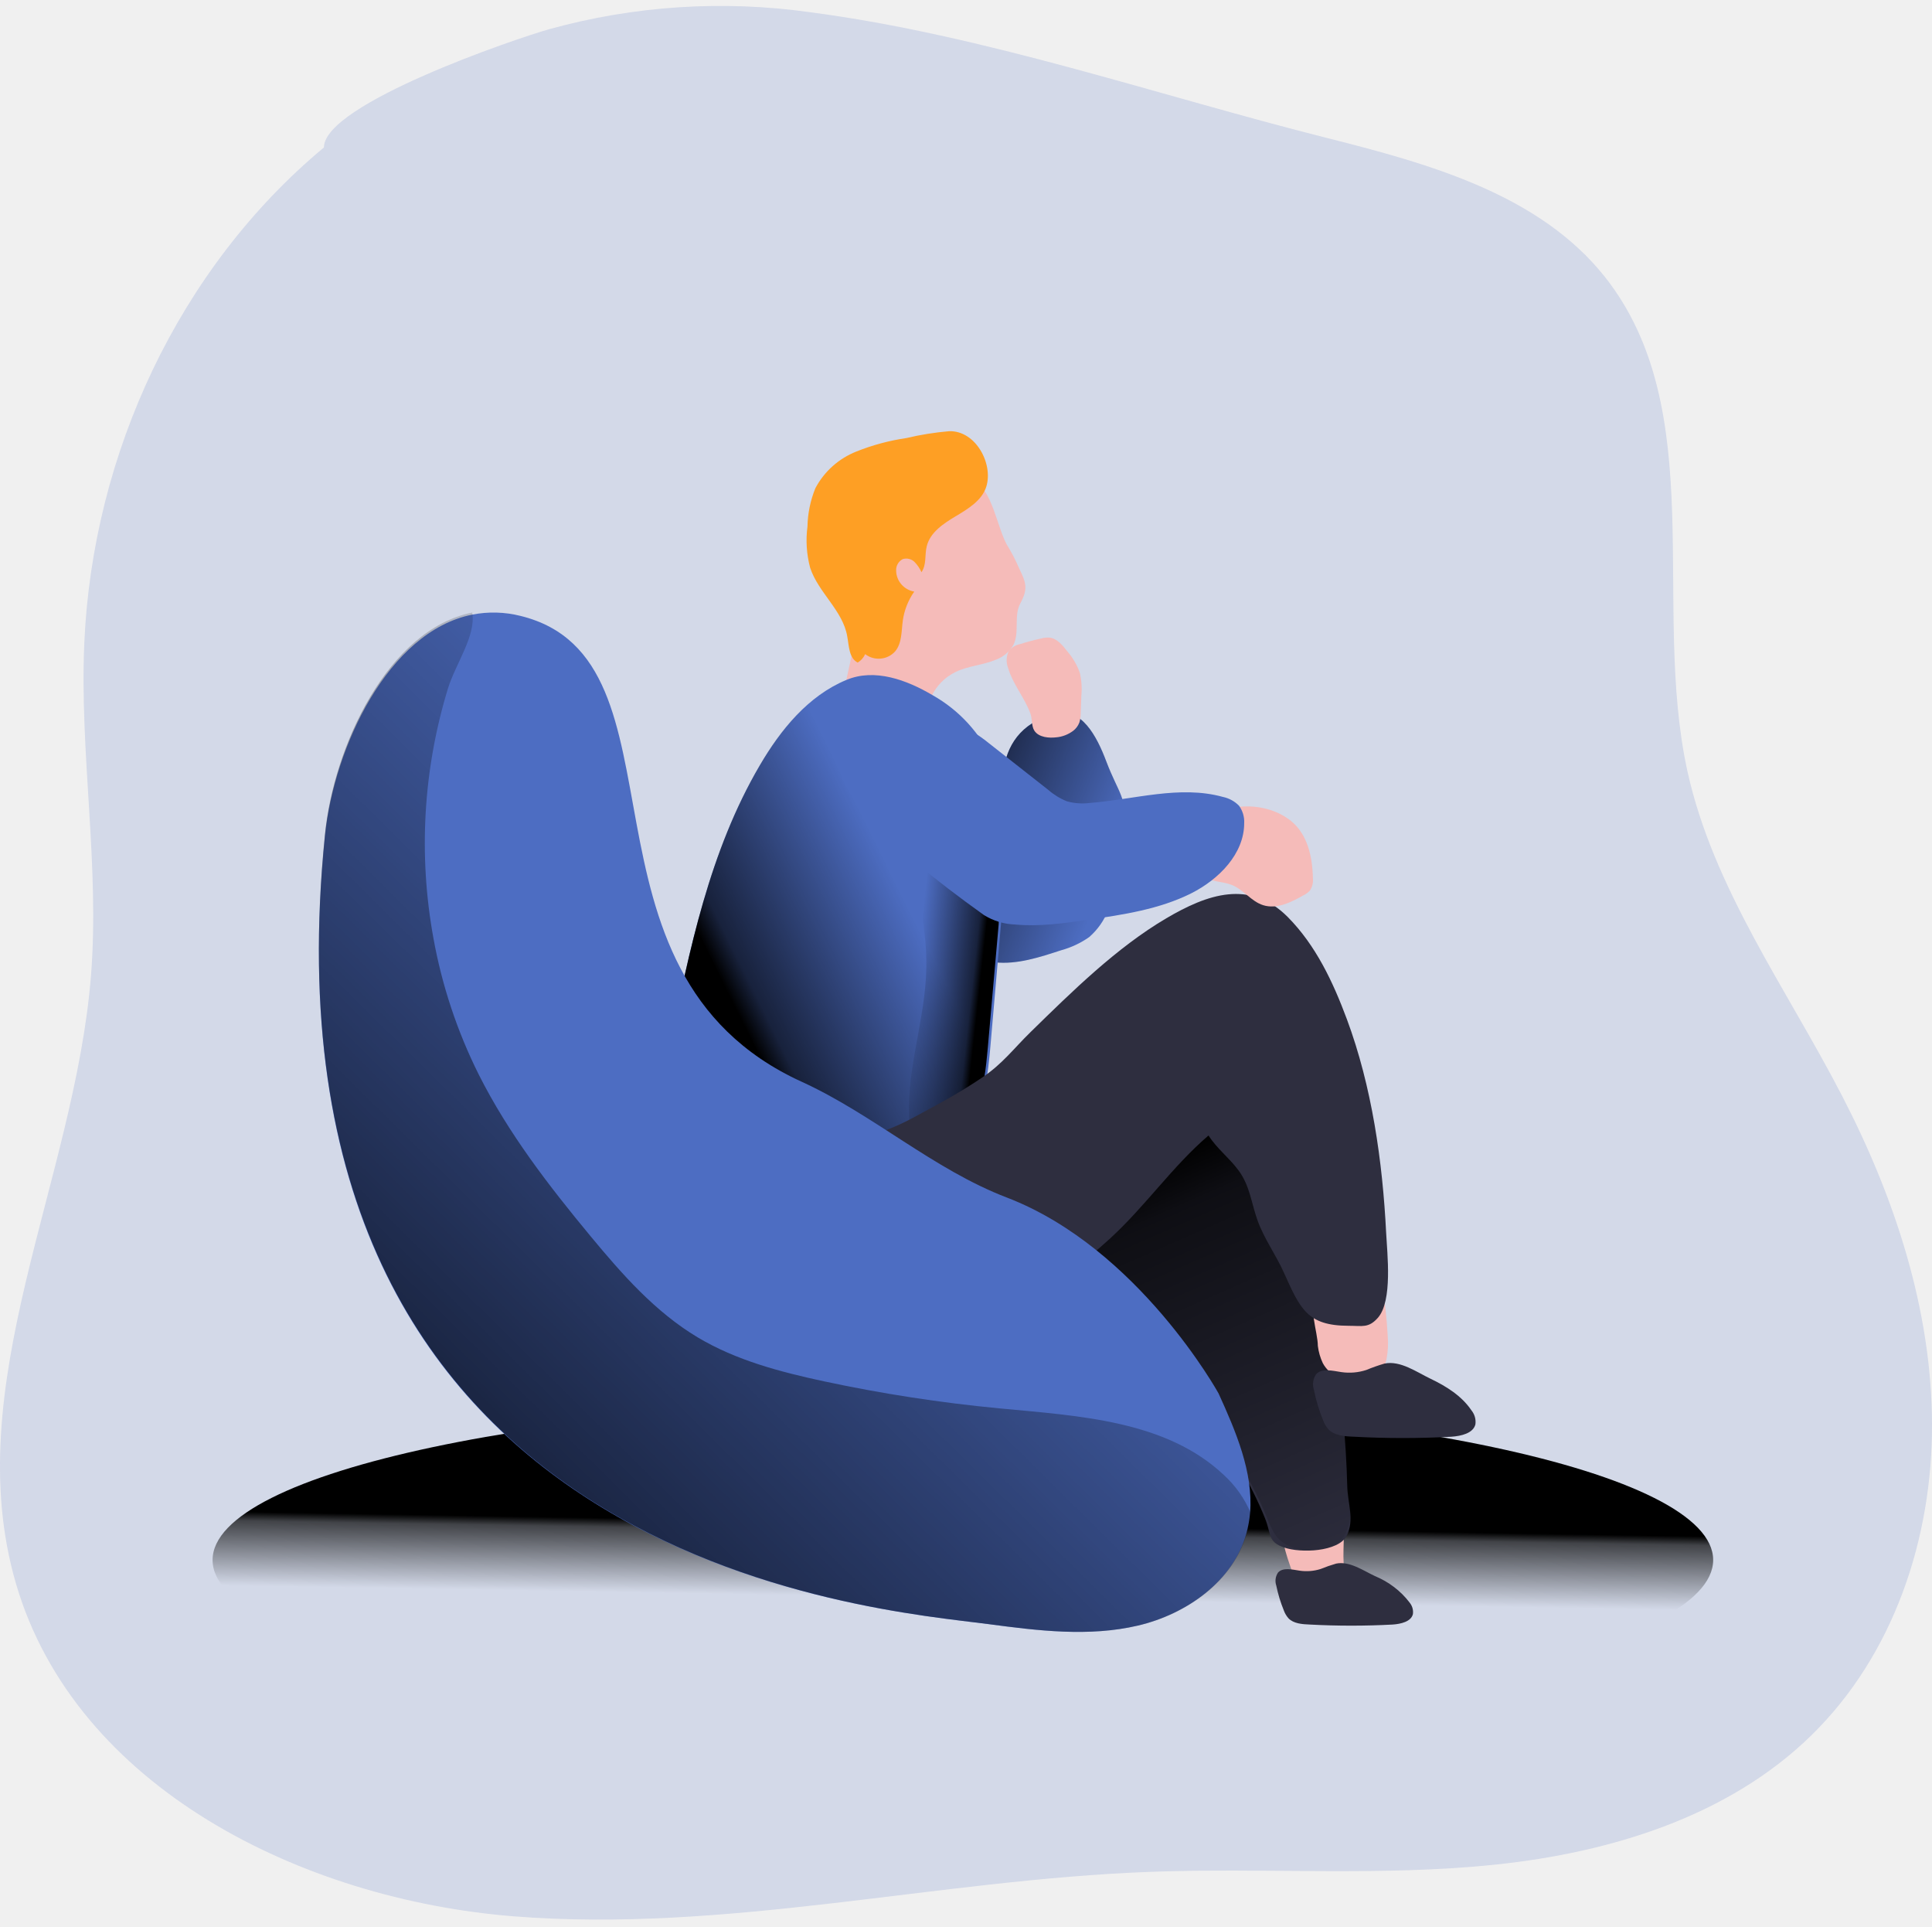
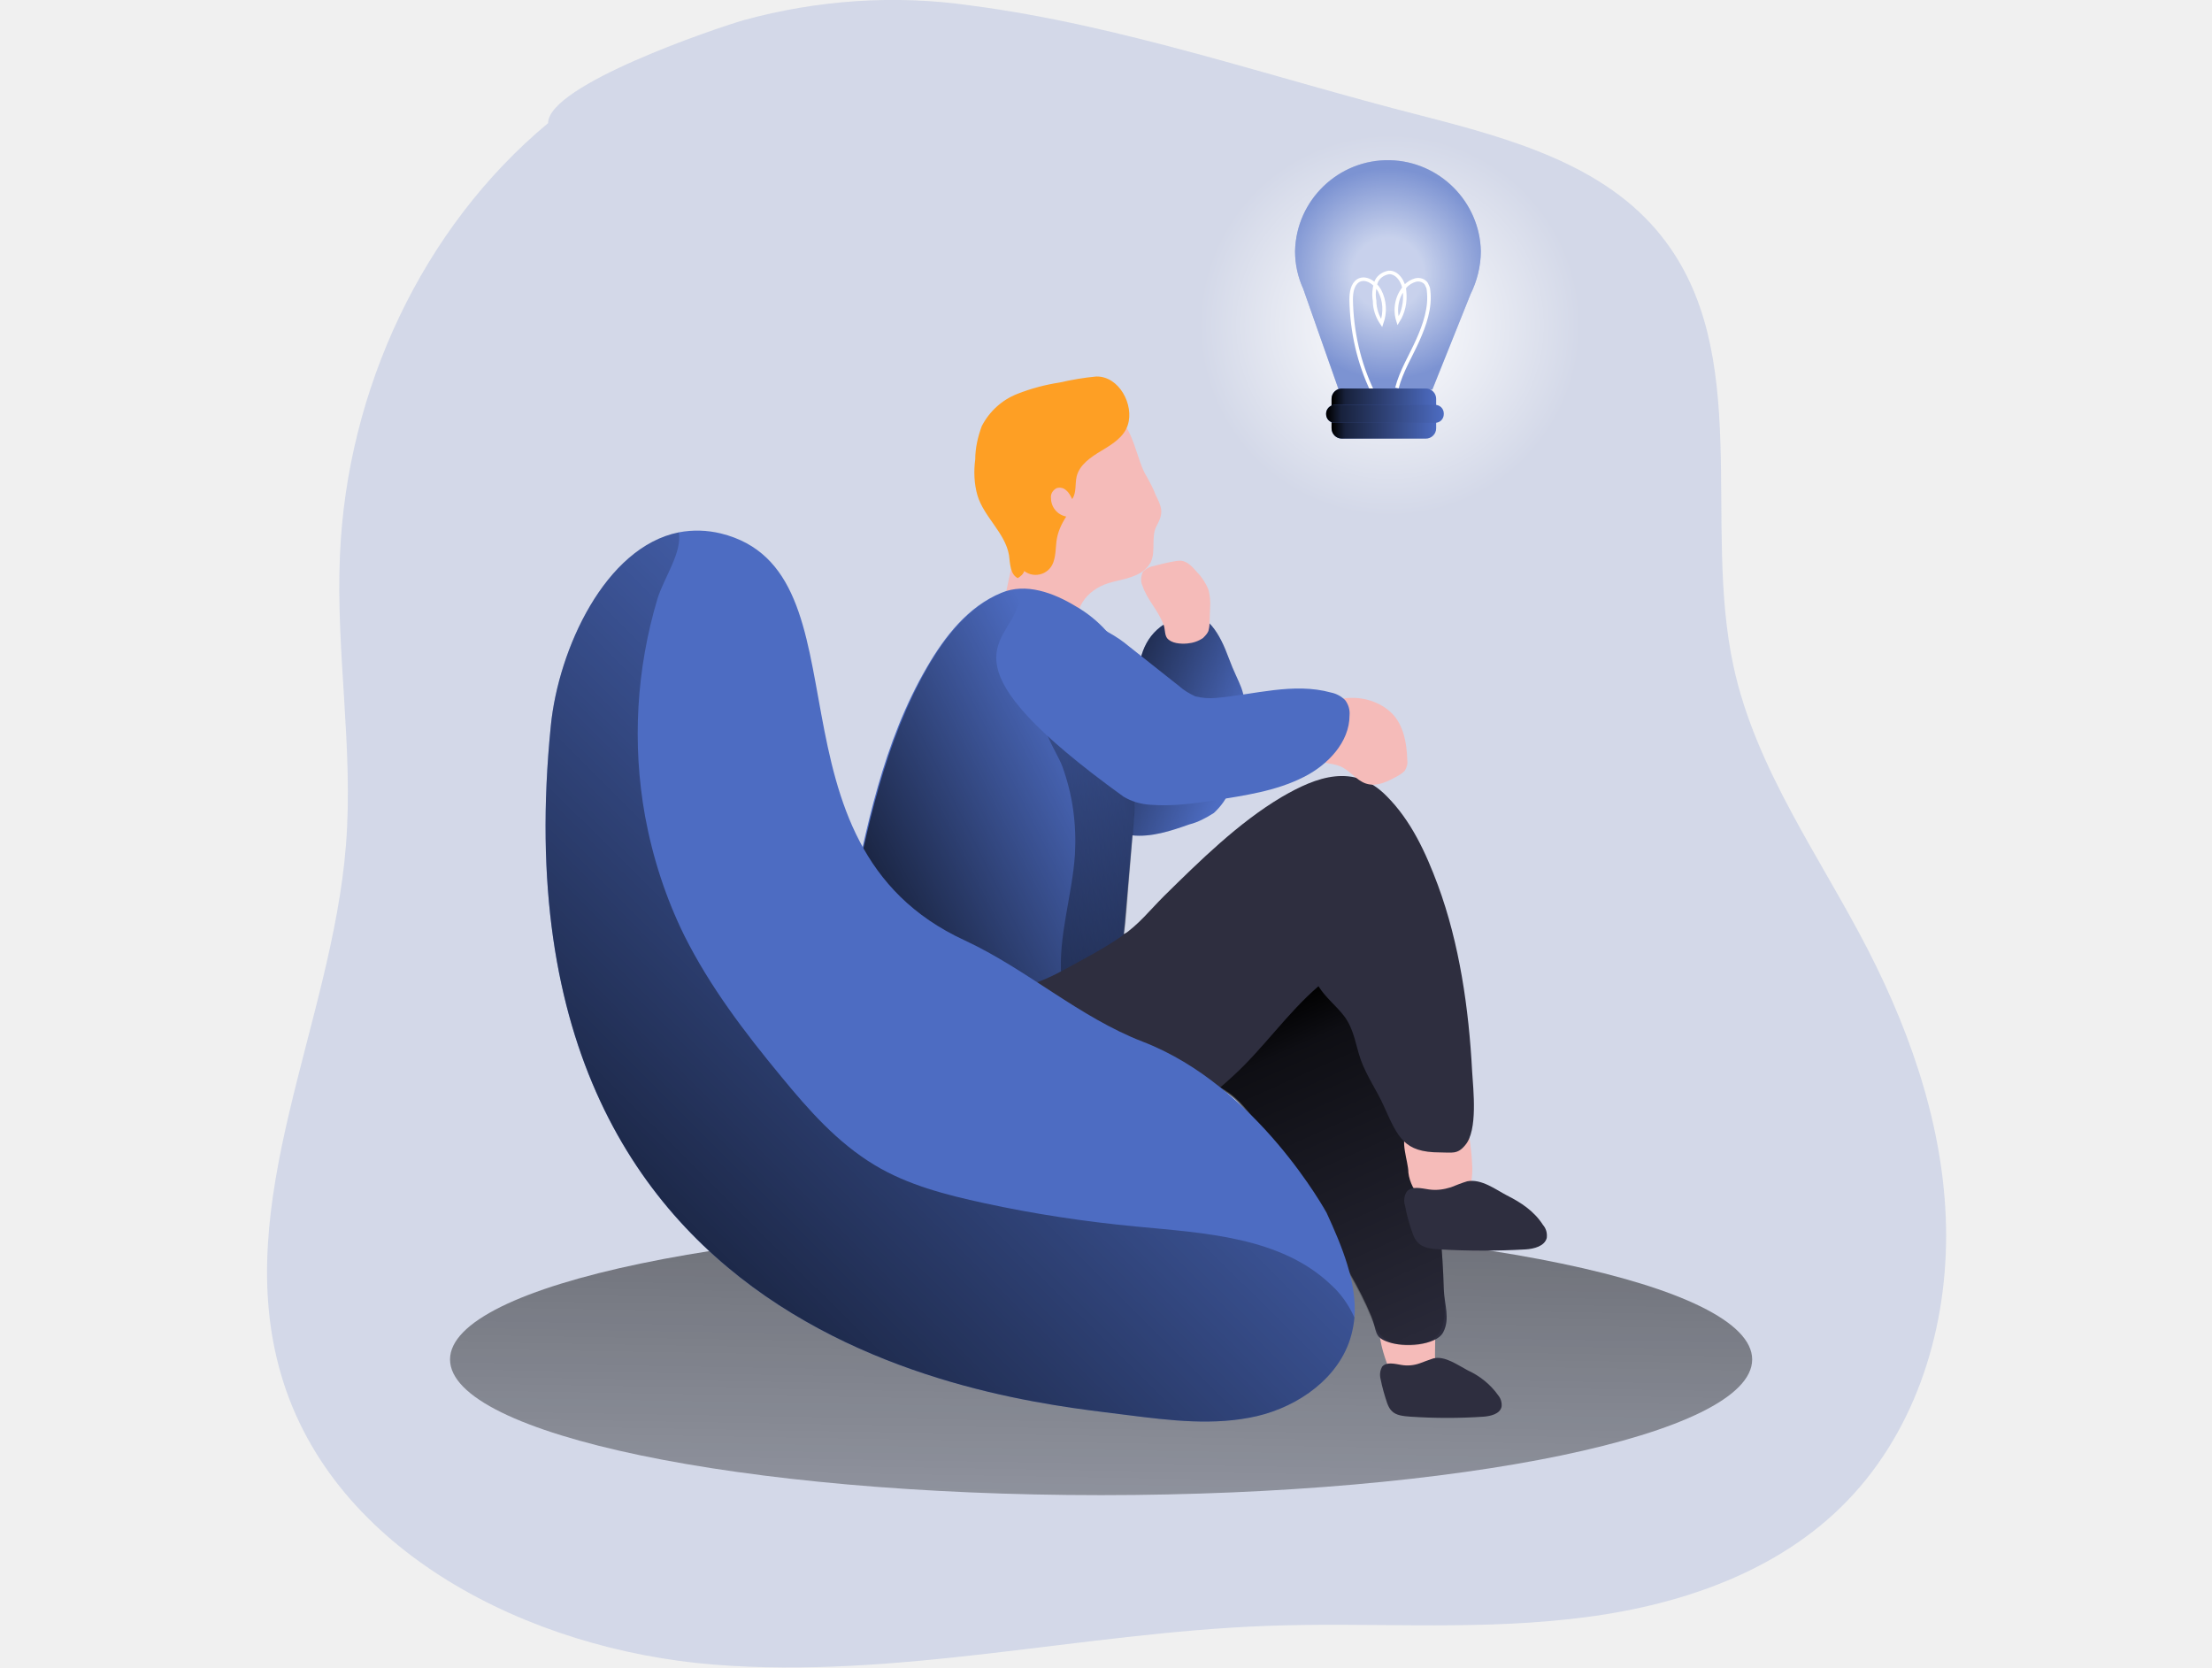
- <svg xmlns="http://www.w3.org/2000/svg" width="350px" height="349px" viewBox="0 0 350 349" version="1.1">
-   <defs>
-     <linearGradient x1="50.905%" y1="38.507%" x2="49.067%" y2="61.819%" id="linearGradient-1">
-       <stop stop-color="#000000" offset="1%" />
-       <stop stop-color="#000000" stop-opacity="0.69" offset="13%" />
-       <stop stop-color="#000000" stop-opacity="0" offset="100%" />
-     </linearGradient>
-     <linearGradient x1="42.272%" y1="41.465%" x2="96.838%" y2="57.369%" id="linearGradient-2">
-       <stop stop-color="#000000" offset="1%" />
-       <stop stop-color="#000000" stop-opacity="0.69" offset="13%" />
-       <stop stop-color="#000000" stop-opacity="0" offset="100%" />
-     </linearGradient>
-     <linearGradient x1="46.113%" y1="21.77%" x2="79.77%" y2="113.209%" id="linearGradient-3">
-       <stop stop-color="#000000" offset="1%" />
-       <stop stop-color="#000000" stop-opacity="0.69" offset="13%" />
-       <stop stop-color="#000000" stop-opacity="0" offset="100%" />
-     </linearGradient>
-     <linearGradient x1="24.664%" y1="71.439%" x2="67.373%" y2="40.288%" id="linearGradient-4">
-       <stop stop-color="#000000" offset="1%" />
-       <stop stop-color="#000000" stop-opacity="0.69" offset="13%" />
-       <stop stop-color="#000000" stop-opacity="0" offset="100%" />
-     </linearGradient>
-     <linearGradient x1="80.735%" y1="60.707%" x2="27.345%" y2="43.894%" id="linearGradient-5">
-       <stop stop-color="#000000" offset="1%" />
-       <stop stop-color="#000000" stop-opacity="0.69" offset="13%" />
-       <stop stop-color="#000000" stop-opacity="0" offset="100%" />
-     </linearGradient>
-     <linearGradient x1="11.429%" y1="94.284%" x2="72.77%" y2="27.159%" id="linearGradient-6">
-       <stop stop-color="#000000" offset="1%" />
-       <stop stop-color="#000000" stop-opacity="0.69" offset="13%" />
-       <stop stop-color="#000000" stop-opacity="0" offset="100%" />
-     </linearGradient>
-   </defs>
-   <g id="Page-1" stroke="none" stroke-width="1" fill="none" fill-rule="evenodd">
-     <g id="Home-desktop" transform="translate(-511, -1586)" fill-rule="nonzero">
-       <g id="Thinking_Monochromatic" transform="translate(511, 1586.435)">
-         <path d="M58.686,26.272 C32.359,48.173 16.78,81.846 15.275,115.995 C14.397,136.107 18.079,156.257 16.481,176.323 C13.481,213.602 -7.593,250.575 2.911,286.447 C13.705,323.307 54.723,343.616 93.115,346.654 C131.507,349.692 169.703,340.037 208.179,338.602 C229.132,337.809 250.188,339.468 271.038,337.269 C291.888,335.069 313.149,328.527 328.121,313.894 C343.093,299.262 350.074,278.171 350,257.443 C349.925,236.716 343.233,216.436 333.71,198.047 C323.691,178.662 310.346,160.479 305.673,139.164 C299.131,109.144 309.841,73.813 290.72,49.693 C278.87,34.781 259.01,29.254 240.506,24.585 C209.74,16.84 178.264,5.907 146.75,1.779 C130.942,-0.45 114.843,0.6 99.461,4.864 C93.583,6.513 58.686,18.368 58.686,26.272 Z" id="Path" fill="#4D6DC2" opacity="0.18" />
-         <ellipse id="Oval" fill="url(#linearGradient-1)" cx="174.434" cy="282.112" rx="135.922" ry="28.883" />
-         <path d="M233.947,283.821 C234.207,284.734 234.692,285.563 235.355,286.229 C235.992,286.727 236.745,287.046 237.538,287.155 C240.246,287.637 243.856,284.794 243.504,283.265 C243.152,281.737 243.666,276.384 243.395,274.837 C243.333,274.144 243.156,273.468 242.872,272.837 C242.06,271.401 240.119,271.244 238.513,271.401 C236.374,271.623 233.044,272.327 232.385,274.754 C231.7,277.366 233.08,281.394 233.947,283.821 Z" id="Path" fill="#F5BBB9" />
-         <path d="M145.112,130.252 C141.978,132.527 141.021,136.885 141.893,140.61 C142.766,144.334 145.13,147.545 147.626,150.481 C154.041,158.041 161.642,164.559 170.144,169.792 C173.24,171.691 176.562,173.462 180.202,173.856 C184.293,174.297 188.356,172.939 192.249,171.673 C194.076,171.175 195.798,170.364 197.335,169.278 C198.86,167.939 200.034,166.263 200.759,164.389 C202.696,159.855 203.747,155.007 203.856,150.096 C204.1,143.628 202.72,143.527 200.412,137.463 C198.686,132.876 195.881,127.537 191.086,128.83 C178.251,132.28 181.994,145.71 182.004,151.811 C177.772,146.94 169.91,139.94 164.993,135.729 C160.94,132.215 150.535,126.326 145.112,130.252 Z" id="Path" fill="#4D6DC2" />
-         <path d="M145.112,130.252 C141.978,132.527 141.021,136.885 141.893,140.61 C142.766,144.334 145.13,147.545 147.626,150.481 C154.041,158.041 161.642,164.559 170.144,169.792 C173.24,171.691 176.562,173.462 180.202,173.856 C184.293,174.297 188.356,172.939 192.249,171.673 C194.076,171.175 195.798,170.364 197.335,169.278 C198.86,167.939 200.034,166.263 200.759,164.389 C202.696,159.855 203.747,155.007 203.856,150.096 C204.1,143.628 202.72,143.527 200.412,137.463 C198.686,132.876 195.881,127.537 191.086,128.83 C178.251,132.28 181.994,145.71 182.004,151.811 C177.772,146.94 169.91,139.94 164.993,135.729 C160.94,132.215 150.535,126.326 145.112,130.252 Z" id="Path" fill="url(#linearGradient-2)" />
-         <path d="M184.832,108.864 C183.612,111.141 184.747,114.109 183.574,116.404 C182.87,117.621 181.755,118.557 180.421,119.05 C178.094,120.027 175.448,120.165 173.177,121.243 C171.164,122.203 169.566,123.838 168.672,125.852 C167.8,127.88 167.612,130.313 165.979,131.825 C164.018,133.668 160.883,133.291 158.284,132.572 C156.501,132.083 154.605,131.364 153.648,129.806 C153.1,128.767 152.851,127.601 152.926,126.433 C152.926,123.612 153.78,120.856 154.333,118.091 C155.131,114.118 155.403,110.053 156.351,106.108 C157.299,102.163 159.016,98.255 162.132,95.601 C165.247,92.946 172.088,86.097 176.02,86.77 C179.774,87.425 180.618,95.637 182.72,98.753 C183.429,99.939 184.056,101.171 184.597,102.44 C185.92,105.168 186.268,106.201 184.832,108.864 Z" id="Path" fill="#F5BBB9" />
-         <path d="M178.675,87.713 C177.898,90.194 175.424,91.706 173.168,93.049 C170.913,94.393 168.477,96.006 167.88,98.535 C167.501,100.083 167.88,101.837 166.932,103.199 C166.627,102.507 166.196,101.875 165.662,101.333 C165.103,100.793 164.287,100.599 163.539,100.83 C162.765,101.237 162.3,102.047 162.345,102.91 C162.366,104.79 163.743,106.389 165.624,106.716 C164.532,108.272 163.824,110.058 163.558,111.931 C163.283,113.872 163.425,116.027 162.174,117.529 C160.788,119.096 158.398,119.322 156.734,118.042 C156.452,118.677 155.979,119.211 155.379,119.572 C153.777,118.751 153.815,116.559 153.483,114.814 C152.697,110.15 148.242,106.894 146.764,102.397 C146.117,99.963 145.953,97.429 146.28,94.934 C146.327,92.554 146.812,90.202 147.711,87.993 C149.308,84.965 151.954,82.602 155.17,81.332 C158.073,80.174 161.105,79.36 164.202,78.906 C166.748,78.302 169.337,77.888 171.946,77.665 C176.76,77.516 179.973,83.571 178.675,87.713 Z" id="Path" fill="#FE9F24" />
-         <path d="M222.006,191.049 C222.927,191.039 223.843,191.188 224.715,191.491 C225.506,191.857 226.223,192.373 226.827,193.011 C233.844,199.732 235.965,210.085 237.729,219.743 C240.695,235.944 243.661,252.219 244.066,268.692 C244.148,271.94 245.434,274.897 243.946,277.759 C242.458,280.622 235.635,280.904 232.631,279.852 C229.628,278.801 230.372,277.572 229.16,274.54 C226.689,268.401 223.199,262.77 219.737,257.138 L207.082,236.648 C205.061,233.381 202.958,230.021 199.863,227.787 C195.51,224.652 189.907,224.23 184.673,223.244 C179.438,222.259 173.771,220.165 171.365,215.313 C167.058,206.593 172.77,194.729 181.936,193.621 C195.308,191.979 208.505,190.496 222.006,191.049 Z" id="Path" fill="#2E2E3F" />
-         <path d="M222.288,191.049 C223.214,191.039 224.135,191.188 225.012,191.489 C225.808,191.855 226.528,192.37 227.136,193.007 C234.19,199.714 236.323,210.046 238.096,219.685 C241.079,235.852 244.061,252.095 244.467,268.534 C244.551,271.775 245.16,274.586 243.664,277.452 C242.168,280.318 237.505,280.993 234.476,279.953 C231.448,278.913 230.7,277.396 229.481,274.333 C226.997,268.244 223.488,262.624 220.007,257.003 L207.283,236.555 C205.252,233.295 203.137,229.942 200.025,227.712 C195.648,224.584 190.016,224.162 184.753,223.179 C179.489,222.195 173.792,220.106 171.373,215.263 C167.042,206.561 172.786,194.721 182.001,193.616 C195.445,191.976 208.714,190.496 222.288,191.049 Z" id="Path" fill="url(#linearGradient-3)" />
-         <path d="M238.739,243.334 C238.872,244.419 239.175,245.471 239.632,246.441 C240.873,248.793 243.534,249.766 245.998,249.815 C247.053,249.897 248.107,249.66 249.051,249.13 C250.145,248.347 250.913,247.111 251.185,245.696 C251.454,244.298 251.524,242.861 251.39,241.438 C251.23,238.38 250.89,235.336 250.373,232.327 C250.327,231.875 250.177,231.444 249.935,231.076 C249.355,230.332 248.283,230.56 247.435,230.848 C245.31,231.563 240.087,232.158 238.578,233.994 C236.882,236.089 238.739,240.853 238.739,243.334 Z" id="Path" fill="#F5BBB9" />
-         <path d="M250.825,246.531 C249.695,246.863 248.586,247.254 247.503,247.703 C246.066,248.17 244.529,248.301 243.025,248.085 C241.406,247.842 239.426,247.312 238.399,248.501 C237.852,249.339 237.717,250.358 238.029,251.296 C238.392,253.138 238.934,254.945 239.648,256.694 C239.862,257.325 240.197,257.913 240.638,258.43 C241.739,259.585 243.589,259.723 245.264,259.784 C251.156,260.105 257.063,260.105 262.955,259.784 C264.722,259.663 266.896,259.159 267.285,257.536 C267.407,256.632 267.144,255.718 266.554,254.993 C264.796,252.39 262.02,250.654 259.152,249.283 C256.644,248.085 253.702,245.95 250.825,246.531 Z" id="Path" fill="#2E2E3F" />
-         <path d="M242.061,282.764 C241.103,283.039 240.163,283.366 239.245,283.742 C238.027,284.128 236.727,284.233 235.456,284.048 C234.089,283.844 232.41,283.402 231.52,284.397 C231.057,285.098 230.943,285.951 231.208,286.736 C231.519,288.273 231.977,289.782 232.575,291.244 C232.76,291.764 233.046,292.249 233.419,292.673 C234.337,293.635 235.915,293.754 237.309,293.805 C242.299,294.073 247.301,294.073 252.29,293.805 C253.786,293.703 255.621,293.277 255.96,291.925 C256.069,291.168 255.847,290.403 255.345,289.798 C253.754,287.712 251.587,286.06 249.07,285.018 C246.988,284.048 244.492,282.27 242.061,282.764 Z" id="Path" fill="#2E2E3F" />
-         <path d="M153.325,122.72 C146.397,125.583 141.413,131.754 137.649,138.186 C128.553,153.707 124.864,171.644 121.307,189.247 C120.574,192.89 119.833,196.589 120.133,200.298 C120.243,201.865 120.604,203.406 121.203,204.861 C123.512,210.261 129.651,213.179 135.593,213.532 C140.831,213.858 146.022,212.603 151.213,211.822 C155.578,211.209 159.999,210.986 164.27,209.963 C168.541,208.941 172.718,206.868 175.384,203.392 C178.444,199.359 178.988,194.033 179.429,189.015 L181.785,161.783 C182.489,153.623 183.146,145.054 179.908,137.544 C177.662,132.445 173.805,128.205 168.916,125.462 C164.279,122.72 158.44,120.555 153.325,122.72 Z" id="Path" fill="#4D6DC2" />
-         <path d="M181.784,161.767 L181.305,167.289 C180.679,174.535 180.054,181.774 179.428,189.008 C179.099,192.726 178.724,196.538 177.335,199.913 C176.841,201.152 176.184,202.321 175.382,203.39 C172.745,206.868 168.54,208.904 164.269,209.964 C159.998,211.023 155.567,211.256 151.212,211.823 C146.012,212.557 140.831,213.859 135.593,213.534 C129.689,213.18 123.503,210.261 121.194,204.859 C120.602,203.402 120.244,201.862 120.133,200.294 C119.833,196.575 120.574,192.857 121.307,189.24 C124.864,171.64 128.553,153.687 137.648,138.161 C141.403,131.727 146.397,125.554 153.333,122.69 C158.449,120.57 164.278,122.755 168.934,125.386 C173.823,128.129 177.681,132.371 179.925,137.473 C183.145,145.097 182.488,153.604 181.784,161.767 Z" id="Path" fill="url(#linearGradient-4)" />
-         <path d="M181.219,158.927 C181.122,161.622 181.014,164.316 180.916,167.011 C180.263,174.432 179.61,181.847 178.958,189.255 C178.615,193.064 178.223,196.968 176.774,200.425 C174.17,202.929 170.175,203.758 166.493,204.405 C166.086,204.598 165.602,204.553 165.24,204.287 C164.879,204.022 164.701,203.582 164.78,203.148 C164.016,194.378 167.149,185.751 167.717,176.962 C168.121,170.647 167.205,164.317 165.025,158.355 C163.801,155.004 156.418,145.272 164.76,145.634 C166.515,145.833 168.194,146.441 169.656,147.405 C173.22,149.474 176.508,151.962 179.447,154.813 C180.098,155.366 180.611,156.057 180.945,156.832 C181.17,157.507 181.263,158.218 181.219,158.927 Z" id="Path" fill="url(#linearGradient-5)" />
-         <path d="M182.627,120.546 C182.233,119.551 182.282,118.408 182.759,117.46 C183.3,116.807 184.021,116.372 184.808,116.222 C186.018,115.839 187.245,115.505 188.481,115.24 C189.028,115.076 189.594,115.013 190.159,115.053 C191.51,115.22 192.526,116.458 193.4,117.598 C194.348,118.689 195.098,119.973 195.608,121.381 C195.93,122.735 196.029,124.143 195.899,125.537 L195.784,128.711 C195.787,129.295 195.704,129.876 195.537,130.43 C195.299,131.039 194.91,131.561 194.416,131.933 C193.502,132.612 192.447,133.018 191.351,133.112 C190.106,133.26 188.19,133.162 187.377,131.894 C186.848,131.079 187.015,129.713 186.653,128.76 C185.576,125.861 183.51,123.532 182.627,120.546 Z" id="Path" fill="#F5BBB9" />
-         <path d="M122.779,208.855 L122.414,208.855 L122.62,207.586 C121.085,220.77 125.493,236.576 139.614,240.514 C151.779,243.901 163.449,243.985 175.175,240.094 C184.692,236.95 193.713,230.633 201.096,223.887 C207.469,218.064 212.392,210.824 218.933,205.225 C220.458,207.614 222.676,209.256 224.351,211.523 C226.438,214.323 226.672,217.42 227.804,220.574 C229.002,223.933 231.136,226.817 232.586,230.054 C235.534,236.586 236.788,239.684 244.312,239.693 C246.82,239.693 247.924,240.141 249.599,238.265 C252.332,235.196 251.293,226.555 251.115,222.888 C250.47,209.937 248.532,196.342 243.994,184.147 C241.486,177.42 238.379,170.795 233.288,165.654 C226.429,158.768 218.699,161.529 211.287,165.887 C202.257,171.205 194.2,179.155 186.694,186.498 C183.587,189.531 181.622,192.256 177.898,194.747 C173.771,197.546 169.747,199.673 165.358,202.043 C152.949,208.743 136.451,208.855 122.779,208.855 Z" id="Path" fill="#2E2E3F" />
-         <path d="M226.464,273.561 C226.358,274.817 226.135,276.061 225.8,277.277 C223.397,285.962 214.925,291.935 206.097,293.997 C197.269,296.059 188.039,294.926 179.052,293.728 C158.975,291.043 45.439,283.268 58.867,150.963 C60.476,135.023 70.285,113.945 85.538,110.889 C88.442,110.315 91.44,110.395 94.309,111.122 C126.179,118.952 101.473,175.505 145.219,195.486 C158.217,201.421 169.065,211.361 182.41,216.47 C206.237,225.62 220.751,251.936 220.751,251.936 C223.874,258.782 227.063,266.241 226.464,273.561 Z" id="Path" fill="#4D6DC2" />
-         <path d="M233.863,148.243 C236.886,150.672 237.764,154.786 237.842,158.598 C237.933,159.391 237.744,160.191 237.305,160.867 C236.987,161.207 236.607,161.488 236.184,161.696 C233.931,162.976 231.308,164.294 228.831,163.512 C226.656,162.825 225.271,160.688 223.155,159.85 C221.41,159.154 219.254,159.352 217.85,158.099 C217.26,157.515 216.854,156.78 216.68,155.981 C214.076,145.824 227.212,142.915 233.863,148.243 Z" id="Path" fill="#F5BBB9" />
-         <path d="M189.887,142.614 C190.895,143.496 192.048,144.203 193.296,144.703 C194.644,145.074 196.054,145.175 197.443,144.998 C205.503,144.37 213.723,141.745 221.513,143.898 C222.639,144.126 223.668,144.686 224.464,145.507 C225.126,146.419 225.456,147.527 225.398,148.649 C225.398,154.195 220.84,158.817 215.815,161.359 C210.033,164.261 203.486,165.232 197.069,166.165 C192.717,166.794 188.317,167.422 183.927,167.016 C181.918,166.953 179.961,166.363 178.258,165.306 C140.29,138.149 153.525,134.11 156.103,126.345 C157.448,122.288 174.382,130.431 178.323,133.527 C182.265,136.624 186.02,139.582 189.887,142.614 Z" id="Path" fill="#4D6DC2" />
-         <path d="M226.537,273.517 C226.43,274.775 226.208,276.022 225.873,277.24 C223.469,285.943 214.993,291.928 206.161,293.995 C197.329,296.061 188.095,294.926 179.105,293.725 C159.019,291.035 45.433,283.244 58.868,150.666 C60.477,134.693 70.291,113.573 85.55,110.511 C86.27,114.699 82.565,119.716 81.162,124.231 C76.672,138.882 75.764,154.389 78.514,169.46 C80.06,178.046 82.826,186.371 86.728,194.182 C92.07,204.803 99.396,214.307 106.993,223.475 C112.699,230.364 118.724,237.214 126.415,241.803 C133.366,245.955 141.383,248.059 149.279,249.753 C159.762,251.998 170.367,253.633 181.041,254.649 C195.421,256.017 211.26,256.818 221.747,266.75 C223.811,268.639 225.444,270.947 226.537,273.517 Z" id="Path" fill="url(#linearGradient-6)" />
-       </g>
-     </g>
-   </g>
+ <svg xmlns="http://www.w3.org/2000/svg" version="1.1" id="Layer_1" x="0px" y="0px" viewBox="0 0 406 306" style="enable-background:new 0 0 406 306;" xml:space="preserve">
+   <style type="text/css">
+ 	.st0{opacity:0.18;fill:#4D6CC2;enable-background:new    ;}
+ 	.st1{fill:url(#SVGID_1_);}
+ 	.st2{fill:url(#SVGID_2_);}
+ 	.st3{fill:#F5BBB9;}
+ 	.st4{fill:#4D6CC2;}
+ 	.st5{fill:url(#SVGID_3_);}
+ 	.st6{fill:#FE9F24;}
+ 	.st7{fill:#2E2E3F;}
+ 	.st8{fill:url(#SVGID_4_);}
+ 	.st9{fill:url(#SVGID_5_);}
+ 	.st10{fill:url(#SVGID_6_);}
+ 	.st11{fill:url(#SVGID_7_);}
+ 	.st12{opacity:0.69;fill:url(#SVGID_8_);enable-background:new    ;}
+ 	.st13{fill:none;stroke:#FFFFFF;stroke-width:0.65;stroke-miterlimit:8.229;}
+ 	.st14{fill:url(#SVGID_9_);}
+ 	.st15{fill:url(#SVGID_10_);}
+ </style>
+   <path class="st0" d="M100.6,22.6c-23.2,19.3-36.9,49.1-38.2,79.2c-0.8,17.8,2.5,35.5,1.1,53.3c-2.6,32.9-21.2,65.6-11.9,97.2  c9.5,32.5,45.6,50.5,79.4,53.2c33.8,2.7,67.4-5.8,101.3-7.1c18.4-0.7,37,0.8,55.3-1.2c18.4-1.9,37.1-7.7,50.3-20.6  c13.2-12.9,19.3-31.5,19.3-49.8s-6-36.2-14.3-52.4c-8.8-17.1-20.6-33.2-24.7-52c-5.8-26.5,3.7-57.7-13.2-79  c-10.4-13.2-27.9-18-44.2-22.2C233.6,14.3,205.9,4.6,178.1,1c-13.9-2-28.1-1-41.6,2.7C131.3,5.2,100.6,15.6,100.6,22.6z" />
+   <radialGradient id="SVGID_1_" cx="217.66" cy="255.639" r="42.55" gradientTransform="matrix(0.8229 0 0 -0.8229 76.0074 270.0468)" gradientUnits="userSpaceOnUse">
+     <stop offset="0" style="stop-color:#FFFFFF" />
+     <stop offset="1" style="stop-color:#FFFFFF;stop-opacity:0" />
+   </radialGradient>
+   <circle class="st1" cx="255.1" cy="59.7" r="52" />
+   <linearGradient id="SVGID_2_" gradientUnits="userSpaceOnUse" x1="155.813" y1="179.168" x2="150.473" y2="-133.571" gradientTransform="matrix(0.8229 0 0 -0.8229 76.0074 270.0468)">
+     <stop offset="1.000000e-02" style="stop-color:#000000" />
+     <stop offset="0.13" style="stop-color:#000000;stop-opacity:0.69" />
+     <stop offset="1" style="stop-color:#000000;stop-opacity:0" />
+   </linearGradient>
+   <ellipse class="st2" cx="202.1" cy="249.5" rx="119.5" ry="24.9" />
+   <path class="st3" d="M254.8,250.9c0.2,0.8,0.7,1.5,1.3,2.1c0.6,0.4,1.3,0.7,2,0.8c2.5,0.4,5.8-2.1,5.4-3.5c-0.3-1.4,0.1-6.1-0.1-7.5  c-0.1-0.6-0.2-1.2-0.5-1.8c-0.7-1.3-2.5-1.4-4-1.3c-2,0.2-5,0.8-5.6,3C252.8,245.2,254,248.7,254.8,250.9z" />
+   <path class="st4" d="M177,114.2c-2.7,2-3.6,5.9-2.8,9.3c0.8,3.3,2.8,6.2,5,8.9c5.6,6.8,12.3,12.6,19.7,17.3c2.7,1.7,5.6,3.3,8.8,3.6  c3.6,0.4,7.2-0.8,10.6-2c1.6-0.4,3.1-1.2,4.5-2.1c1.3-1.2,2.4-2.7,3-4.4c1.7-4.1,2.6-8.4,2.7-12.8c0.2-5.8-1-5.9-3-11.3  c-1.5-4.1-4-8.9-8.2-7.7c-11.3,3.1-8,15.1-8,20.6c-3.7-4.4-10.6-10.6-14.9-14.4C190.9,115.9,181.7,110.7,177,114.2z" />
+   <linearGradient id="SVGID_3_" gradientUnits="userSpaceOnUse" x1="184.594" y1="155.705" x2="220.824" y2="140.855" gradientTransform="matrix(0.8229 0 0 -0.8229 45.0832 254.634)">
+     <stop offset="1.000000e-02" style="stop-color:#000000" />
+     <stop offset="0.13" style="stop-color:#000000;stop-opacity:0.69" />
+     <stop offset="1" style="stop-color:#000000;stop-opacity:0" />
+   </linearGradient>
+   <path class="st5" d="M177,114.2c-2.7,2-3.6,5.9-2.8,9.3c0.8,3.3,2.8,6.2,5,8.9c5.6,6.8,12.3,12.6,19.7,17.3c2.7,1.7,5.6,3.3,8.8,3.6  c3.6,0.4,7.2-0.8,10.6-2c1.6-0.4,3.1-1.2,4.5-2.1c1.3-1.2,2.4-2.7,3-4.4c1.7-4.1,2.6-8.4,2.7-12.8c0.2-5.8-1-5.9-3-11.3  c-1.5-4.1-4-8.9-8.2-7.7c-11.3,3.1-8,15.1-8,20.6c-3.7-4.4-10.6-10.6-14.9-14.4C190.9,115.9,181.7,110.7,177,114.2z" />
+   <path class="st3" d="M212.3,96.5c-1.1,2-0.1,4.7-1.1,6.7c-0.6,1.1-1.6,1.9-2.8,2.4c-2,0.9-4.4,1-6.4,2c-1.8,0.9-3.2,2.3-3.9,4.1  c-0.8,1.8-0.9,4-2.4,5.3c-1.7,1.6-4.5,1.3-6.7,0.7c-1.6-0.4-3.2-1.1-4.1-2.5c-0.5-0.9-0.7-2-0.6-3c0-2.5,0.7-5,1.2-7.4  c0.7-3.5,0.9-7.2,1.8-10.7c0.8-3.5,2.3-7,5.1-9.4c2.7-2.4,8.7-8.5,12.2-7.9c3.3,0.6,4,7.9,5.9,10.7c0.6,1.1,1.2,2.2,1.6,3.3  C213.3,93.2,213.6,94.1,212.3,96.5z" />
+   <path class="st6" d="M207,78c-0.7,2.2-2.8,3.5-4.8,4.7c-2,1.2-4.1,2.6-4.6,4.8c-0.3,1.4,0,2.9-0.8,4.1c-0.3-0.6-0.6-1.2-1.1-1.6  c-0.5-0.5-1.2-0.6-1.8-0.4c-0.7,0.4-1.1,1.1-1,1.8c0,1.7,1.2,3.1,2.8,3.4c-0.9,1.4-1.6,2.9-1.8,4.6c-0.2,1.7-0.1,3.6-1.2,4.9  c-1.2,1.4-3.3,1.6-4.7,0.5c-0.2,0.6-0.7,1-1.2,1.3c-1.4-0.7-1.4-2.7-1.6-4.2c-0.7-4.1-4.6-7-5.8-11c-0.6-2.1-0.7-4.4-0.4-6.6  c0-2.1,0.5-4.2,1.2-6.1c1.4-2.7,3.7-4.8,6.5-5.9c2.5-1,5.2-1.7,7.8-2.1c2.2-0.5,4.5-0.9,6.7-1.1C205.4,69,208.2,74.3,207,78z" />
+   <path class="st7" d="M245.2,168.6c0.8,0,1.6,0.1,2.4,0.4c0.7,0.3,1.4,0.8,1.9,1.3c6.3,5.9,8.2,15,9.8,23.4  c2.7,14.2,5.3,28.5,5.7,42.9c0.1,2.8,1.2,5.4-0.1,7.9c-1.3,2.5-7.4,2.8-10.1,1.8c-2.7-0.9-2-2-3.1-4.7c-2.2-5.4-5.3-10.3-8.4-15.3  l-11.3-18c-1.8-2.9-3.7-5.8-6.5-7.8c-3.9-2.7-8.9-3.1-13.6-4c-4.7-0.9-9.8-2.7-11.9-7c-3.9-7.6,1.3-18,9.5-19  C221.3,169.4,233.1,168.1,245.2,168.6z" />
+   <linearGradient id="SVGID_4_" gradientUnits="userSpaceOnUse" x1="222.426" y1="83.907" x2="261.466" y2="-3.443" gradientTransform="matrix(0.8229 0 0 -0.8229 45.0832 254.634)">
+     <stop offset="1.000000e-02" style="stop-color:#000000" />
+     <stop offset="0.13" style="stop-color:#000000;stop-opacity:0.69" />
+     <stop offset="1" style="stop-color:#000000;stop-opacity:0" />
+   </linearGradient>
+   <path class="st8" d="M245.2,168.6c0.8,0,1.6,0.1,2.4,0.4c0.7,0.3,1.4,0.8,1.9,1.3c6.3,5.9,8.2,15,9.8,23.4  c2.7,14.2,5.3,28.5,5.7,42.9c0.1,2.8,0.6,5.3-0.7,7.8c-1.3,2.5-5.5,3.1-8.2,2.2c-2.7-0.9-3.4-2.2-4.5-4.9  c-2.2-5.3-5.3-10.3-8.4-15.2l-11.3-18c-1.8-2.9-3.7-5.8-6.5-7.8c-3.9-2.7-8.9-3.1-13.6-4c-4.7-0.9-9.8-2.7-11.9-7  c-3.9-7.6,1.3-18,9.5-19C221.3,169.4,233.1,168.1,245.2,168.6z" />
+   <path class="st3" d="M258.5,215.2c0.1,0.9,0.4,1.8,0.8,2.6c1.1,2,3.6,2.8,5.9,2.8c1,0.1,1.9-0.1,2.8-0.6c1-0.6,1.7-1.7,2-2.8  c0.2-1.2,0.3-2.4,0.2-3.5c-0.1-2.5-0.5-5.1-0.9-7.6c0-0.4-0.2-0.7-0.4-1c-0.5-0.6-1.5-0.4-2.3-0.2c-2,0.6-6.8,1.1-8.2,2.6  C256.8,209.2,258.5,213.1,258.5,215.2z" />
+   <path class="st7" d="M269.3,216.8c-1,0.3-2,0.7-3,1.1c-1.3,0.4-2.6,0.6-4,0.4c-1.4-0.2-3.2-0.7-4.1,0.4c-0.5,0.8-0.6,1.8-0.3,2.6  c0.3,1.7,0.8,3.5,1.4,5.1c0.2,0.6,0.5,1.2,0.9,1.6c1,1.1,2.6,1.2,4.1,1.3c5.2,0.3,10.5,0.3,15.7,0c1.6-0.1,3.5-0.6,3.9-2.1  c0.1-0.9-0.1-1.7-0.7-2.4c-1.6-2.5-4-4.1-6.6-5.4C274.5,218.3,271.9,216.3,269.3,216.8z" />
+   <path class="st7" d="M263.1,249.3c-0.9,0.3-1.7,0.6-2.5,0.9c-1.1,0.4-2.3,0.5-3.4,0.3c-1.2-0.2-2.7-0.6-3.5,0.3  c-0.4,0.7-0.5,1.5-0.3,2.3c0.3,1.5,0.7,2.9,1.2,4.4c0.2,0.5,0.4,1,0.8,1.4c0.8,0.9,2.2,1,3.5,1.1c4.5,0.3,9,0.3,13.4,0  c1.3-0.1,3-0.5,3.3-1.8c0.1-0.7-0.1-1.5-0.6-2.1c-1.4-2-3.4-3.6-5.6-4.6C267.5,250.5,265.2,248.8,263.1,249.3z" />
+   <path class="st4" d="M183.8,108.8c-6.1,2.5-10.4,8-13.7,13.7c-8,13.7-11.2,29.6-14.3,45.2c-0.6,3.2-1.3,6.5-1,9.8  c0.1,1.4,0.4,2.8,0.9,4c2,4.8,7.4,7.4,12.6,7.7c4.6,0.3,9.1-0.8,13.7-1.5c3.8-0.5,7.7-0.7,11.4-1.6c3.7-0.9,7.4-2.7,9.7-5.8  c2.7-3.6,3.2-8.3,3.5-12.7l2.1-24.1c0.6-7.2,1.2-14.8-1.6-21.5c-2-4.5-5.4-8.3-9.6-10.7C193.4,108.8,188.3,106.9,183.8,108.8z" />
+   <linearGradient id="SVGID_5_" gradientUnits="userSpaceOnUse" x1="129.892" y1="107.704" x2="191.372" y2="138.444" gradientTransform="matrix(0.8229 0 0 -0.8229 45.0832 254.634)">
+     <stop offset="1.000000e-02" style="stop-color:#000000" />
+     <stop offset="0.13" style="stop-color:#000000;stop-opacity:0.69" />
+     <stop offset="1" style="stop-color:#000000;stop-opacity:0" />
+   </linearGradient>
+   <path class="st9" d="M208.8,143.3l-0.4,4.9c-0.5,6.4-1.1,12.8-1.6,19.2c-0.3,3.3-0.6,6.7-1.8,9.7c-0.4,1.1-1,2.1-1.7,3.1  c-2.3,3.1-6,4.9-9.7,5.8s-7.6,1.1-11.4,1.6c-4.6,0.7-9.1,1.8-13.7,1.5c-5.2-0.3-10.6-2.9-12.6-7.7c-0.5-1.3-0.8-2.7-0.9-4  c-0.3-3.3,0.4-6.6,1-9.8c3.1-15.6,6.4-31.5,14.3-45.2c3.3-5.7,7.7-11.2,13.8-13.7c4.5-1.9,9.6,0.1,13.7,2.4  c4.3,2.4,7.7,6.2,9.6,10.7C210,128.6,209.4,136.1,208.8,143.3z" />
+   <linearGradient id="SVGID_6_" gradientUnits="userSpaceOnUse" x1="241.748" y1="114.186" x2="148.968" y2="124.586" gradientTransform="matrix(0.8229 0 0 -0.8229 45.0832 254.634)">
+     <stop offset="1.000000e-02" style="stop-color:#000000" />
+     <stop offset="0.13" style="stop-color:#000000;stop-opacity:0.69" />
+     <stop offset="1" style="stop-color:#000000;stop-opacity:0" />
+   </linearGradient>
+   <path class="st10" d="M208.6,141.2c-0.1,2.3-0.2,4.7-0.3,7c-0.5,6.4-1.1,12.8-1.6,19.2c-0.3,3.3-0.6,6.7-1.8,9.7  c-2.2,2.2-5.5,2.9-8.6,3.4c-0.5,0.2-1.1,0-1.4-0.5c-0.1-0.2-0.1-0.4-0.1-0.6c-0.6-7.6,2-15,2.5-22.6c0.3-5.5-0.4-10.9-2.3-16.1  c-1-2.9-7.2-11.3-0.2-11c1.5,0.2,2.9,0.7,4.1,1.5c3,1.8,5.8,3.9,8.2,6.4c0.5,0.5,1,1.1,1.3,1.7C208.6,140,208.7,140.6,208.6,141.2z" />
+   <path class="st3" d="M209.7,107.5c-0.4-0.8-0.3-1.8,0.1-2.6c0.5-0.5,1.2-0.9,1.9-1c1.1-0.3,2.3-0.6,3.4-0.8c0.5-0.1,1-0.2,1.6-0.2  c1.3,0.1,2.2,1.2,3,2.1c0.9,0.9,1.6,2,2.1,3.2c0.3,1.1,0.4,2.3,0.3,3.5l-0.1,2.7c0,0.5-0.1,1-0.2,1.4c-0.2,0.5-0.6,0.9-1,1.3  c-0.9,0.6-1.8,0.9-2.9,1c-1.2,0.1-2.9,0-3.7-1c-0.5-0.7-0.3-1.8-0.7-2.6C212.5,111.9,210.5,110,209.7,107.5z" />
+   <path class="st7" d="M157.4,184.3h-0.3l0.2-1.1c-1.3,11.6,2.5,25.6,14.9,29c10.7,3,21,3.1,31.3-0.4c8.4-2.8,16.3-8.3,22.8-14.3  c5.6-5.1,9.9-11.5,15.7-16.5c1.3,2.1,3.3,3.6,4.8,5.6c1.8,2.5,2,5.2,3,8c1.1,3,2.9,5.5,4.2,8.4c2.6,5.8,3.7,8.5,10.3,8.5  c2.2,0,3.2,0.4,4.6-1.3c2.4-2.7,1.5-10.3,1.3-13.6c-0.6-11.4-2.3-23.4-6.3-34.2c-2.2-5.9-4.9-11.8-9.4-16.3  c-6-6.1-12.8-3.6-19.3,0.2c-7.9,4.7-15,11.7-21.6,18.2c-2.7,2.7-4.5,5.1-7.7,7.3c-3.6,2.5-7.2,4.3-11,6.4  C183.9,184.2,169.4,184.3,157.4,184.3z" />
+   <path class="st4" d="M248.6,241.8c-0.1,1.1-0.3,2.2-0.6,3.3c-2.1,7.7-9.6,13-17.3,14.8c-7.8,1.8-15.9,0.8-23.8-0.2  c-17.7-2.4-117.6-9.3-105.8-126.5c1.4-14.1,10-32.8,23.5-35.5c2.6-0.5,5.2-0.4,7.7,0.2c28,6.9,6.3,57,44.8,74.7  c11.4,5.3,21,14.1,32.7,18.6c21,8.1,33.7,31.4,33.7,31.4C246.3,228.7,249.1,235.4,248.6,241.8z" />
+   <path class="st3" d="M254.9,130.4c2.6,2.1,3.3,5.7,3.4,9.1c0.1,0.7-0.1,1.4-0.5,2c-0.3,0.3-0.6,0.5-0.9,0.7  c-1.9,1.1-4.1,2.3-6.2,1.6c-1.8-0.6-3-2.5-4.8-3.2c-1.5-0.6-3.3-0.4-4.5-1.5c-0.5-0.5-0.8-1.2-1-1.9  C238.2,128.2,249.3,125.7,254.9,130.4z" />
+   <path class="st4" d="M216.4,125.9c0.9,0.8,1.9,1.4,3,1.9c1.2,0.3,2.4,0.4,3.7,0.3c7.1-0.6,14.3-2.9,21.2-1c1,0.2,1.9,0.7,2.6,1.4  c0.6,0.8,0.9,1.8,0.8,2.8c0,4.9-4,9.1-8.4,11.3c-5.1,2.6-10.9,3.4-16.5,4.3c-3.8,0.6-7.7,1.1-11.6,0.8c-1.8-0.1-3.5-0.6-5-1.5  c-33.5-24.2-21.8-27.8-19.5-34.7c1.2-3.6,16.1,3.6,19.6,6.4C209.7,120.6,213,123.2,216.4,125.9z" />
+   <linearGradient id="SVGID_7_" gradientUnits="userSpaceOnUse" x1="73.821" y1="3.658" x2="206.251" y2="136.798" gradientTransform="matrix(0.8229 0 0 -0.8229 45.0832 254.634)">
+     <stop offset="1.000000e-02" style="stop-color:#000000" />
+     <stop offset="0.13" style="stop-color:#000000;stop-opacity:0.69" />
+     <stop offset="1" style="stop-color:#000000;stop-opacity:0" />
+   </linearGradient>
+   <path class="st11" d="M248.6,241.8c-0.1,1.1-0.3,2.2-0.6,3.3c-2.1,7.7-9.6,13-17.3,14.8c-7.8,1.8-15.9,0.8-23.8-0.2  c-17.7-2.4-117.6-9.3-105.8-126.5c1.4-14.1,10-32.8,23.5-35.5c0.6,3.7-2.6,8.1-3.9,12.1c-3.9,13-4.7,26.7-2.3,40  c1.4,7.6,3.8,15,7.2,21.9c4.7,9.4,11.1,17.8,17.8,25.9c5,6.1,10.3,12.1,17.1,16.2c6.1,3.7,13.2,5.5,20.1,7c9.2,2,18.5,3.4,27.9,4.3  c12.6,1.2,26.6,1.9,35.8,10.7C246.2,237.5,247.6,239.6,248.6,241.8z" />
+   <path class="st4" d="M271.8,46.1c0,2.7-0.7,5.5-1.9,7.9l-7,17.5h-17.2L239.2,53c-1-2.2-1.5-4.5-1.5-6.9c0.2-9.4,8-16.9,17.4-16.7  C264.2,29.6,271.6,37,271.8,46.1L271.8,46.1z" />
+   <radialGradient id="SVGID_8_" cx="254.775" cy="248.359" r="23.392" gradientTransform="matrix(0.8229 0 0 -0.8229 45.0832 254.634)" gradientUnits="userSpaceOnUse">
+     <stop offset="0.34" style="stop-color:#FFFFFF" />
+     <stop offset="1" style="stop-color:#FFFFFF;stop-opacity:0.39" />
+   </radialGradient>
+   <path class="st12" d="M271.8,46.1c0,2.7-0.7,5.5-1.9,7.9l-7,17.5h-17.2L239.2,53c-1-2.2-1.5-4.5-1.5-6.9c0.2-9.4,8-16.9,17.4-16.7  C264.2,29.6,271.6,37,271.8,46.1L271.8,46.1z" />
+   <path class="st13" d="M251.9,71.8c-2.5-5.2-3.8-11-3.9-16.8c0-1.3,0.2-2.8,1.3-3.5c1.4-0.8,3.1,0.4,3.9,1.8c1,1.9,1.1,4,0.4,6  c-0.8-1.2-1.3-2.6-1.3-4.1c-0.2-1.1-0.1-2.2,0.2-3.2c0.3-1.1,1.3-1.8,2.4-2c1.6-0.1,2.8,1.8,2.9,3.5c0.2,1.9-0.2,3.8-1.2,5.4  c-0.7-2.2-0.2-4.6,1.3-6.3c0.5-0.6,1.2-1,1.9-1.2c0.8-0.2,1.6,0.1,2,0.7c0.2,0.4,0.4,0.8,0.4,1.2c0.4,3.1-0.7,6.3-2,9.2  s-3,5.6-3.8,8.7" />
+   <path class="st4" d="M246.3,71.3h15.4c1.1,0,1.9,0.9,1.9,1.9v5.4c0,1.1-0.9,1.9-1.9,1.9h-15.4c-1.1,0-1.9-0.9-1.9-1.9v-5.4  C244.4,72.1,245.3,71.3,246.3,71.3z" />
+   <linearGradient id="SVGID_9_" gradientUnits="userSpaceOnUse" x1="204.66" y1="235.954" x2="228.11" y2="235.954" gradientTransform="matrix(0.8229 0 0 -0.8229 76.0074 270.0468)">
+     <stop offset="1.000000e-02" style="stop-color:#000000" />
+     <stop offset="0.13" style="stop-color:#000000;stop-opacity:0.69" />
+     <stop offset="1" style="stop-color:#000000;stop-opacity:0" />
+   </linearGradient>
+   <path class="st14" d="M246.3,71.3h15.4c1.1,0,1.9,0.9,1.9,1.9v5.4c0,1.1-0.9,1.9-1.9,1.9h-15.4c-1.1,0-1.9-0.9-1.9-1.9v-5.4  C244.4,72.1,245.3,71.3,246.3,71.3z" />
+   <path class="st4" d="M245,74.3h18.4c0.9,0,1.6,0.7,1.6,1.6v0.1c0,0.9-0.7,1.6-1.6,1.6H245c-0.9,0-1.6-0.7-1.6-1.6v-0.1  C243.4,75.1,244.1,74.3,245,74.3z" />
+   <linearGradient id="SVGID_10_" gradientUnits="userSpaceOnUse" x1="203.41" y1="235.809" x2="229.63" y2="235.809" gradientTransform="matrix(0.8229 0 0 -0.8229 76.0074 270.0468)">
+     <stop offset="1.000000e-02" style="stop-color:#000000" />
+     <stop offset="0.13" style="stop-color:#000000;stop-opacity:0.69" />
+     <stop offset="1" style="stop-color:#000000;stop-opacity:0" />
+   </linearGradient>
+   <path class="st15" d="M245,74.3h18.4c0.9,0,1.6,0.7,1.6,1.6v0.1c0,0.9-0.7,1.6-1.6,1.6H245c-0.9,0-1.6-0.7-1.6-1.6v-0.1  C243.4,75.1,244.1,74.3,245,74.3z" />
</svg>
